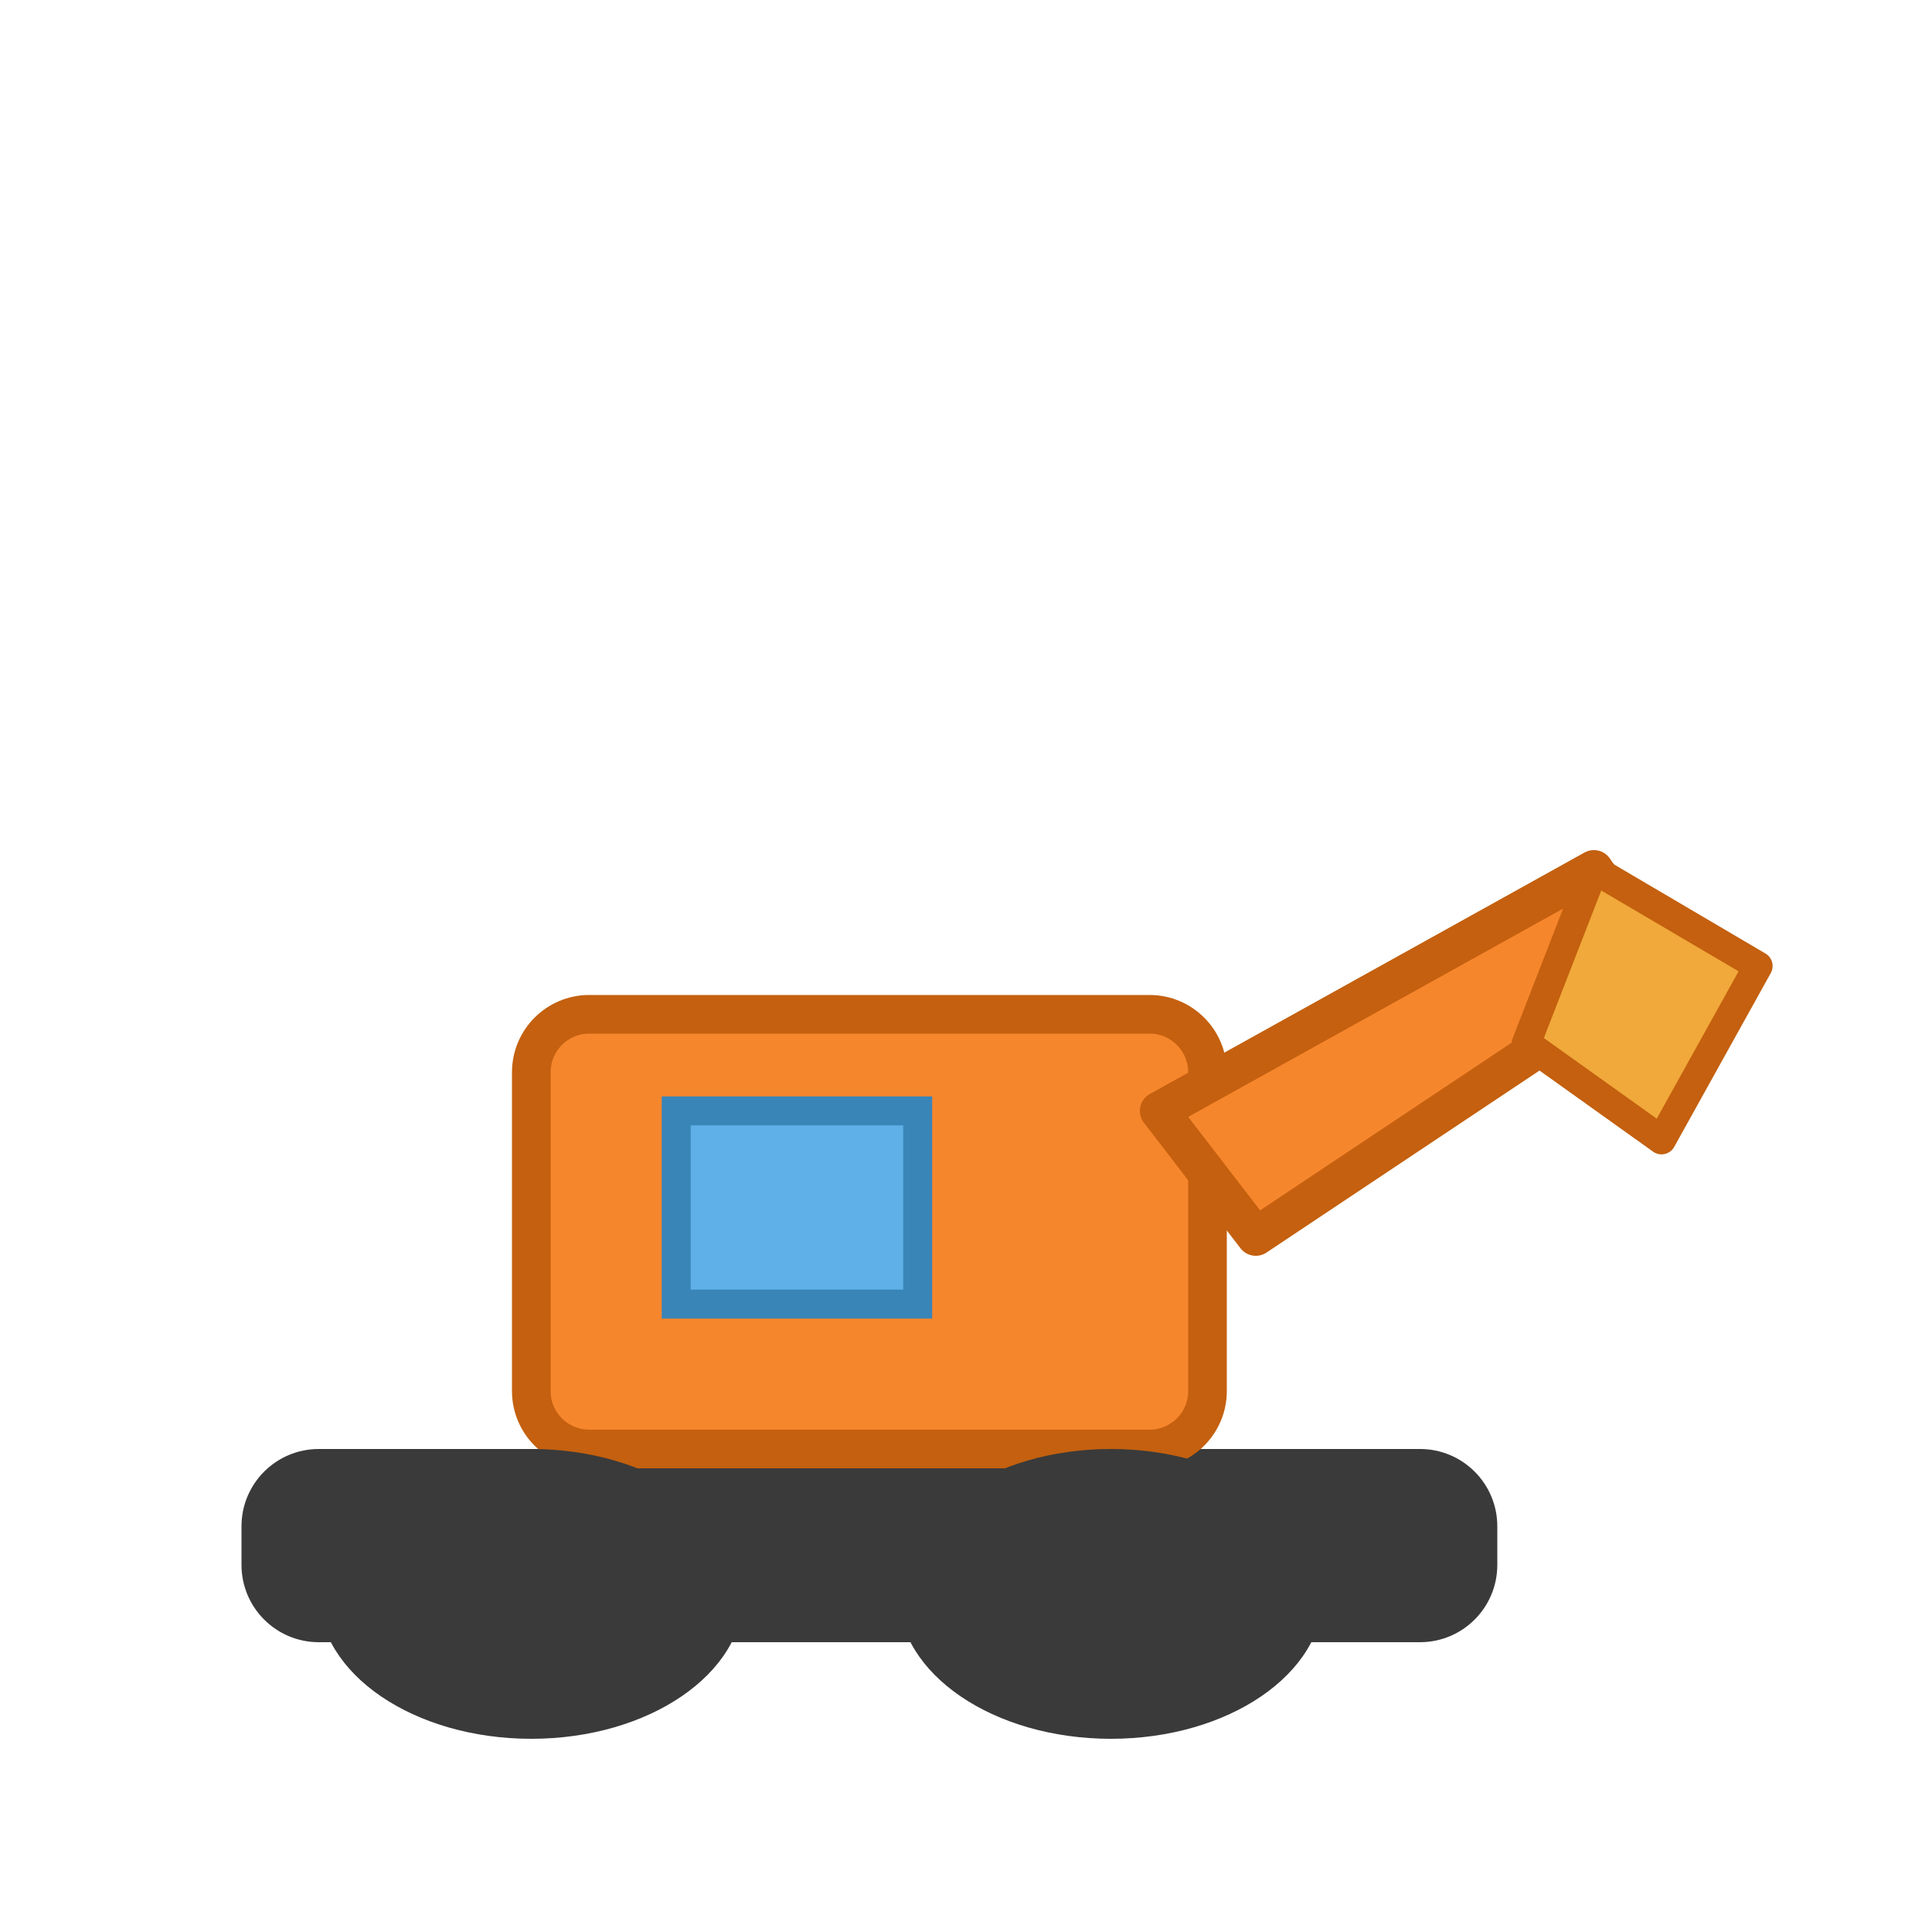
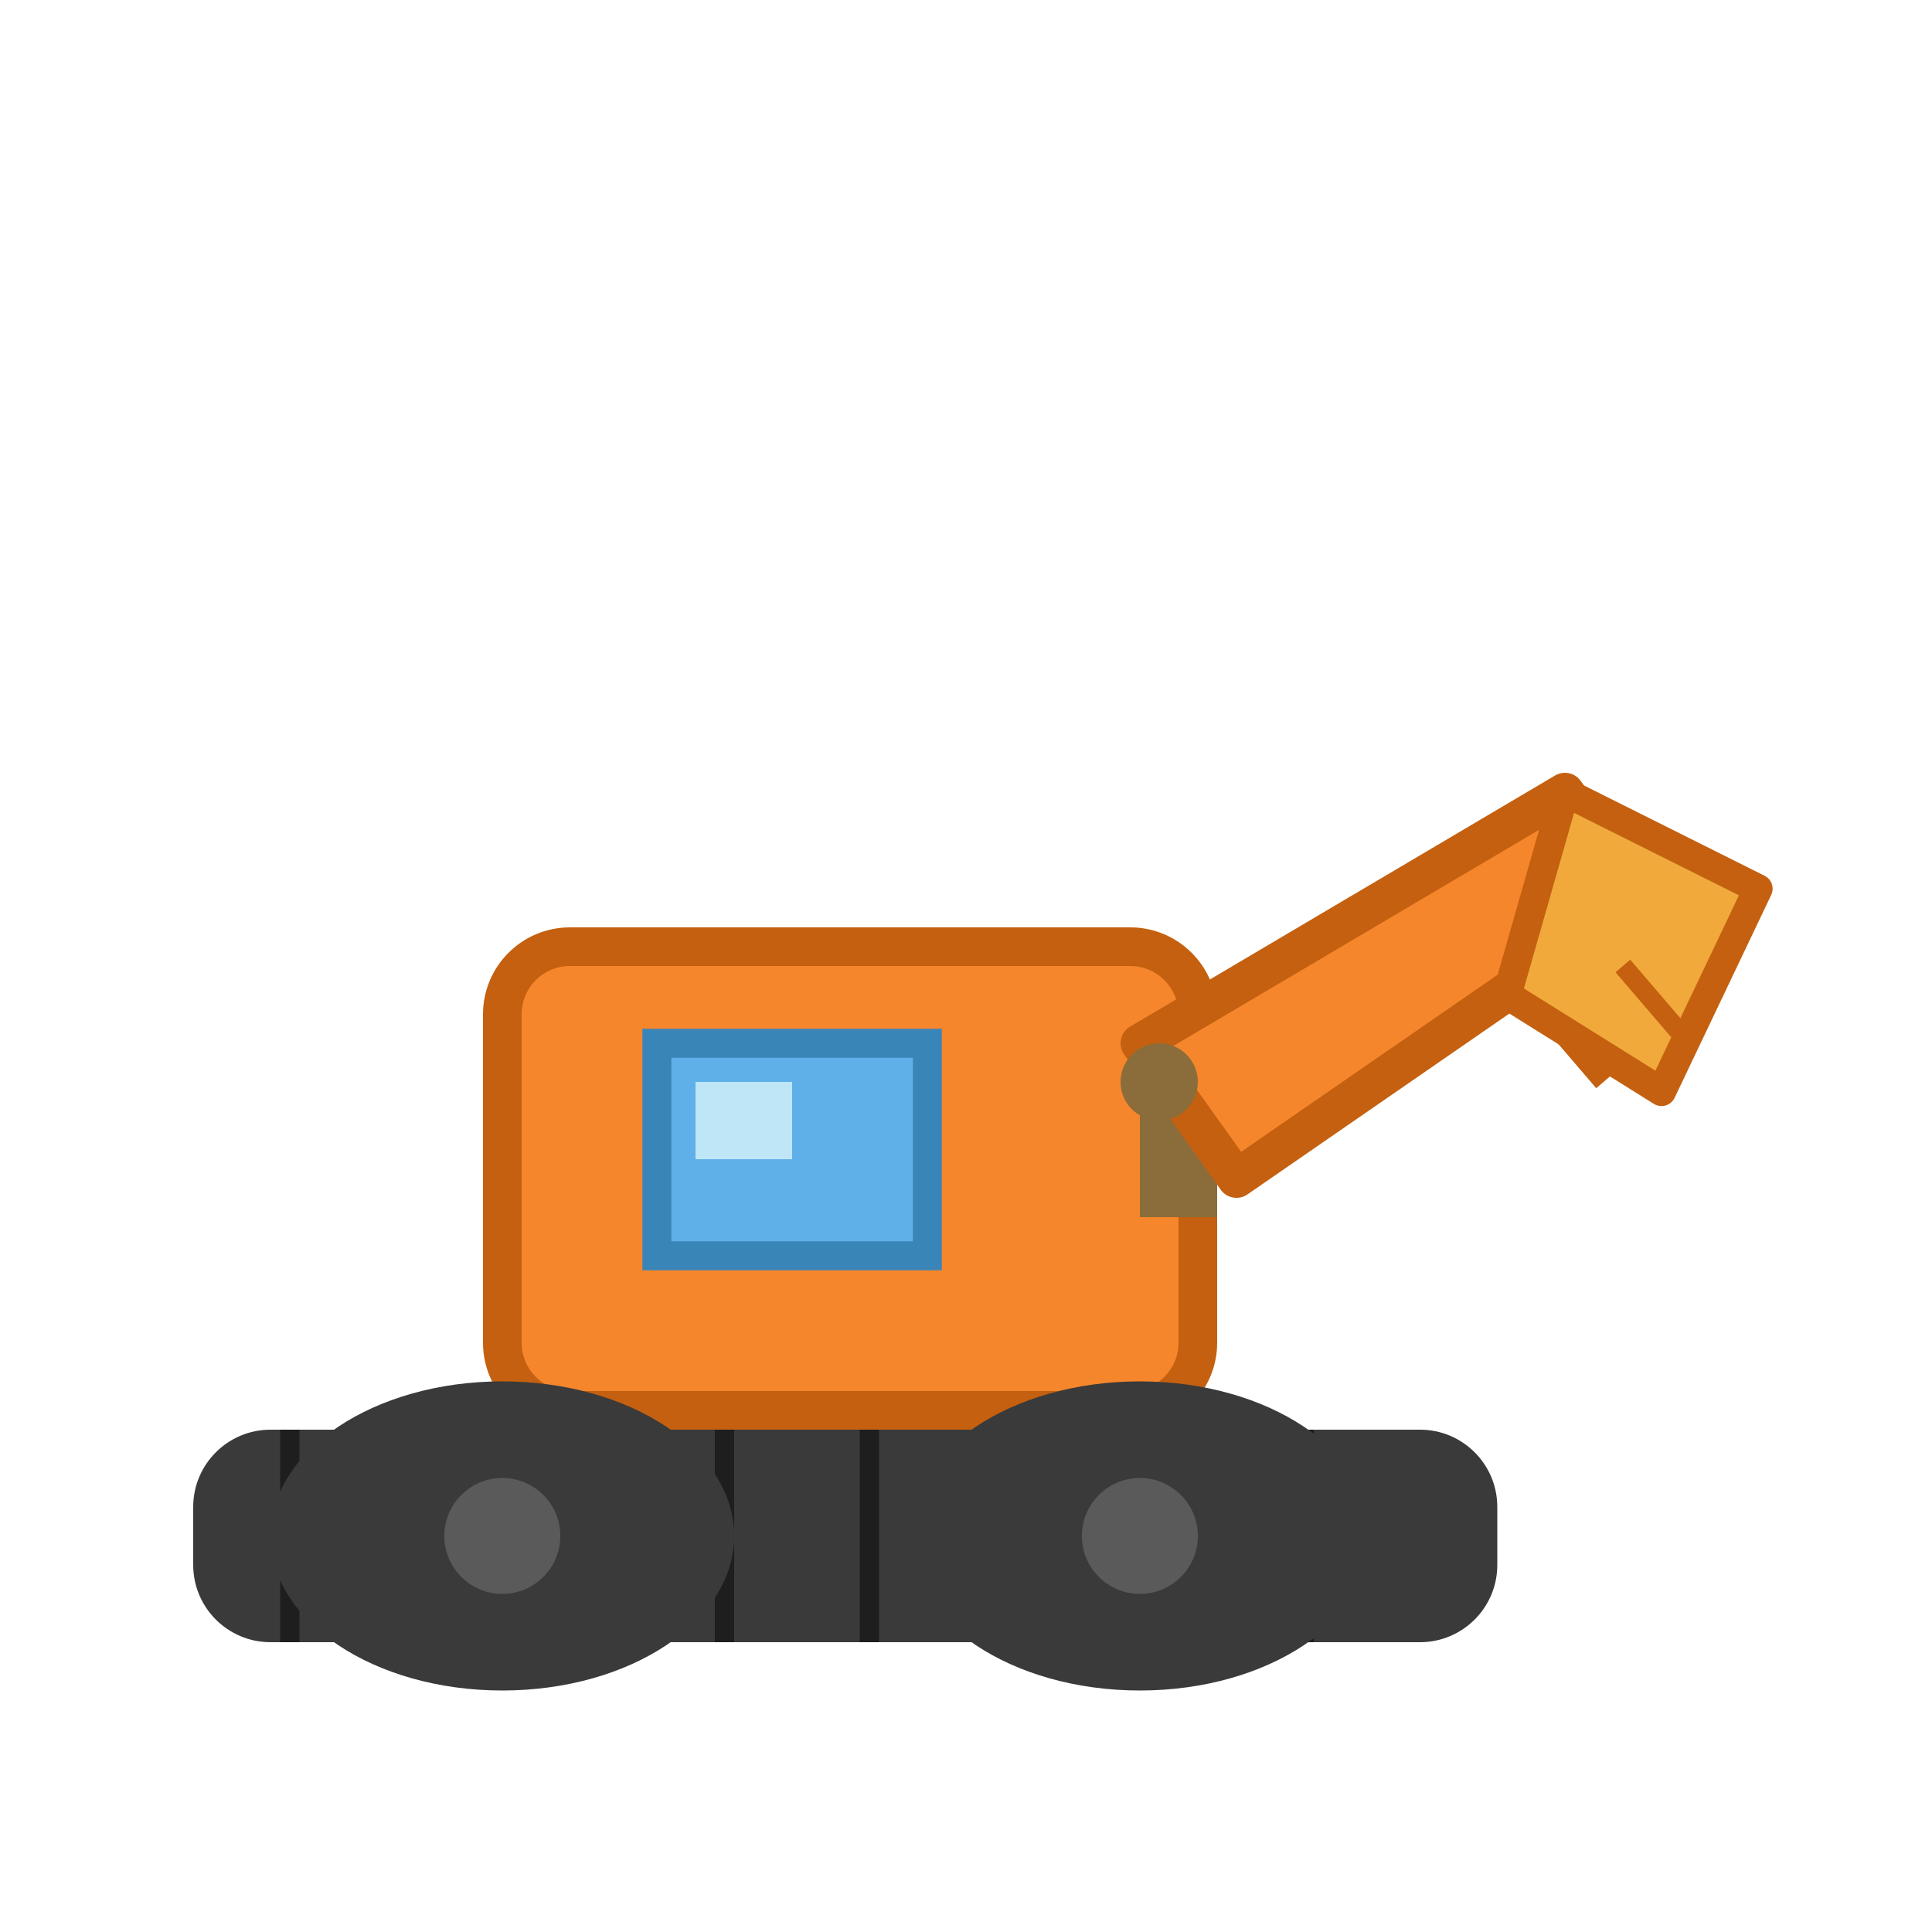
<svg xmlns="http://www.w3.org/2000/svg" viewBox="0 0 200 200">
-   <rect x="25" y="150" width="130" height="20" rx="8" fill="#3A3A3A" />
-   <rect x="55" y="105" width="70" height="45" rx="6" fill="#F6862C" stroke="#C4600F" stroke-width="4" />
-   <rect x="70" y="115" width="25" height="20" fill="#5FB0E8" stroke="#3A85B8" stroke-width="3" />
-   <path d="M120 115 L165 90 L172 100 L130 128 Z" fill="#F6862C" stroke="#C4600F" stroke-width="4" stroke-linejoin="round" />
-   <path d="M165 90 L182 100 L172 118 L158 108 Z" fill="#F0A93A" stroke="#C4600F" stroke-width="3" stroke-linejoin="round" />
-   <ellipse cx="55" cy="165" rx="22" ry="15" fill="#3A3A3A" />
-   <ellipse cx="115" cy="165" rx="22" ry="15" fill="#3A3A3A" />
+   <rect x="20" y="148" width="135" height="22" rx="8" fill="#3A3A3A" />
+   <g stroke="#1E1E1E" stroke-width="2">
+     <line x1="30" y1="148" x2="30" y2="170" />
+     <line x1="45" y1="148" x2="45" y2="170" />
+     <line x1="60" y1="148" x2="60" y2="170" />
+     <line x1="75" y1="148" x2="75" y2="170" />
+     <line x1="90" y1="148" x2="90" y2="170" />
+     <line x1="105" y1="148" x2="105" y2="170" />
+     <line x1="120" y1="148" x2="120" y2="170" />
+     <line x1="135" y1="148" x2="135" y2="170" />
+   </g>
+   <rect x="52" y="98" width="72" height="48" rx="7" fill="#F6862C" stroke="#C4600F" stroke-width="4" />
+   <rect x="68" y="108" width="28" height="22" fill="#5FB0E8" stroke="#3A85B8" stroke-width="3" />
+   <rect x="72" y="112" width="10" height="8" fill="#BEE6F7" />
+   <rect x="118" y="108" width="8" height="18" fill="#8A6D3A" />
+   <path d="M118 108 L162 82 L170 93 L128 122 Z" fill="#F6862C" stroke="#C4600F" stroke-width="4" stroke-linejoin="round" />
+   <circle cx="120" cy="112" r="4" fill="#8A6D3A" />
+   <path d="M162 82 L182 92 L172 113 L156 103 Z" fill="#F0A93A" stroke="#C4600F" stroke-width="3" stroke-linejoin="round" />
+   <g stroke="#C4600F" stroke-width="2">
+     <line x1="160" y1="105" x2="166" y2="112" />
+     <line x1="168" y1="100" x2="174" y2="107" />
+   </g>
+   <ellipse cx="52" cy="159" rx="24" ry="16" fill="#3A3A3A" />
+   <ellipse cx="118" cy="159" rx="24" ry="16" fill="#3A3A3A" />
+   <circle cx="52" cy="159" r="6" fill="#5A5A5A" />
+   <circle cx="118" cy="159" r="6" fill="#5A5A5A" />
</svg>
